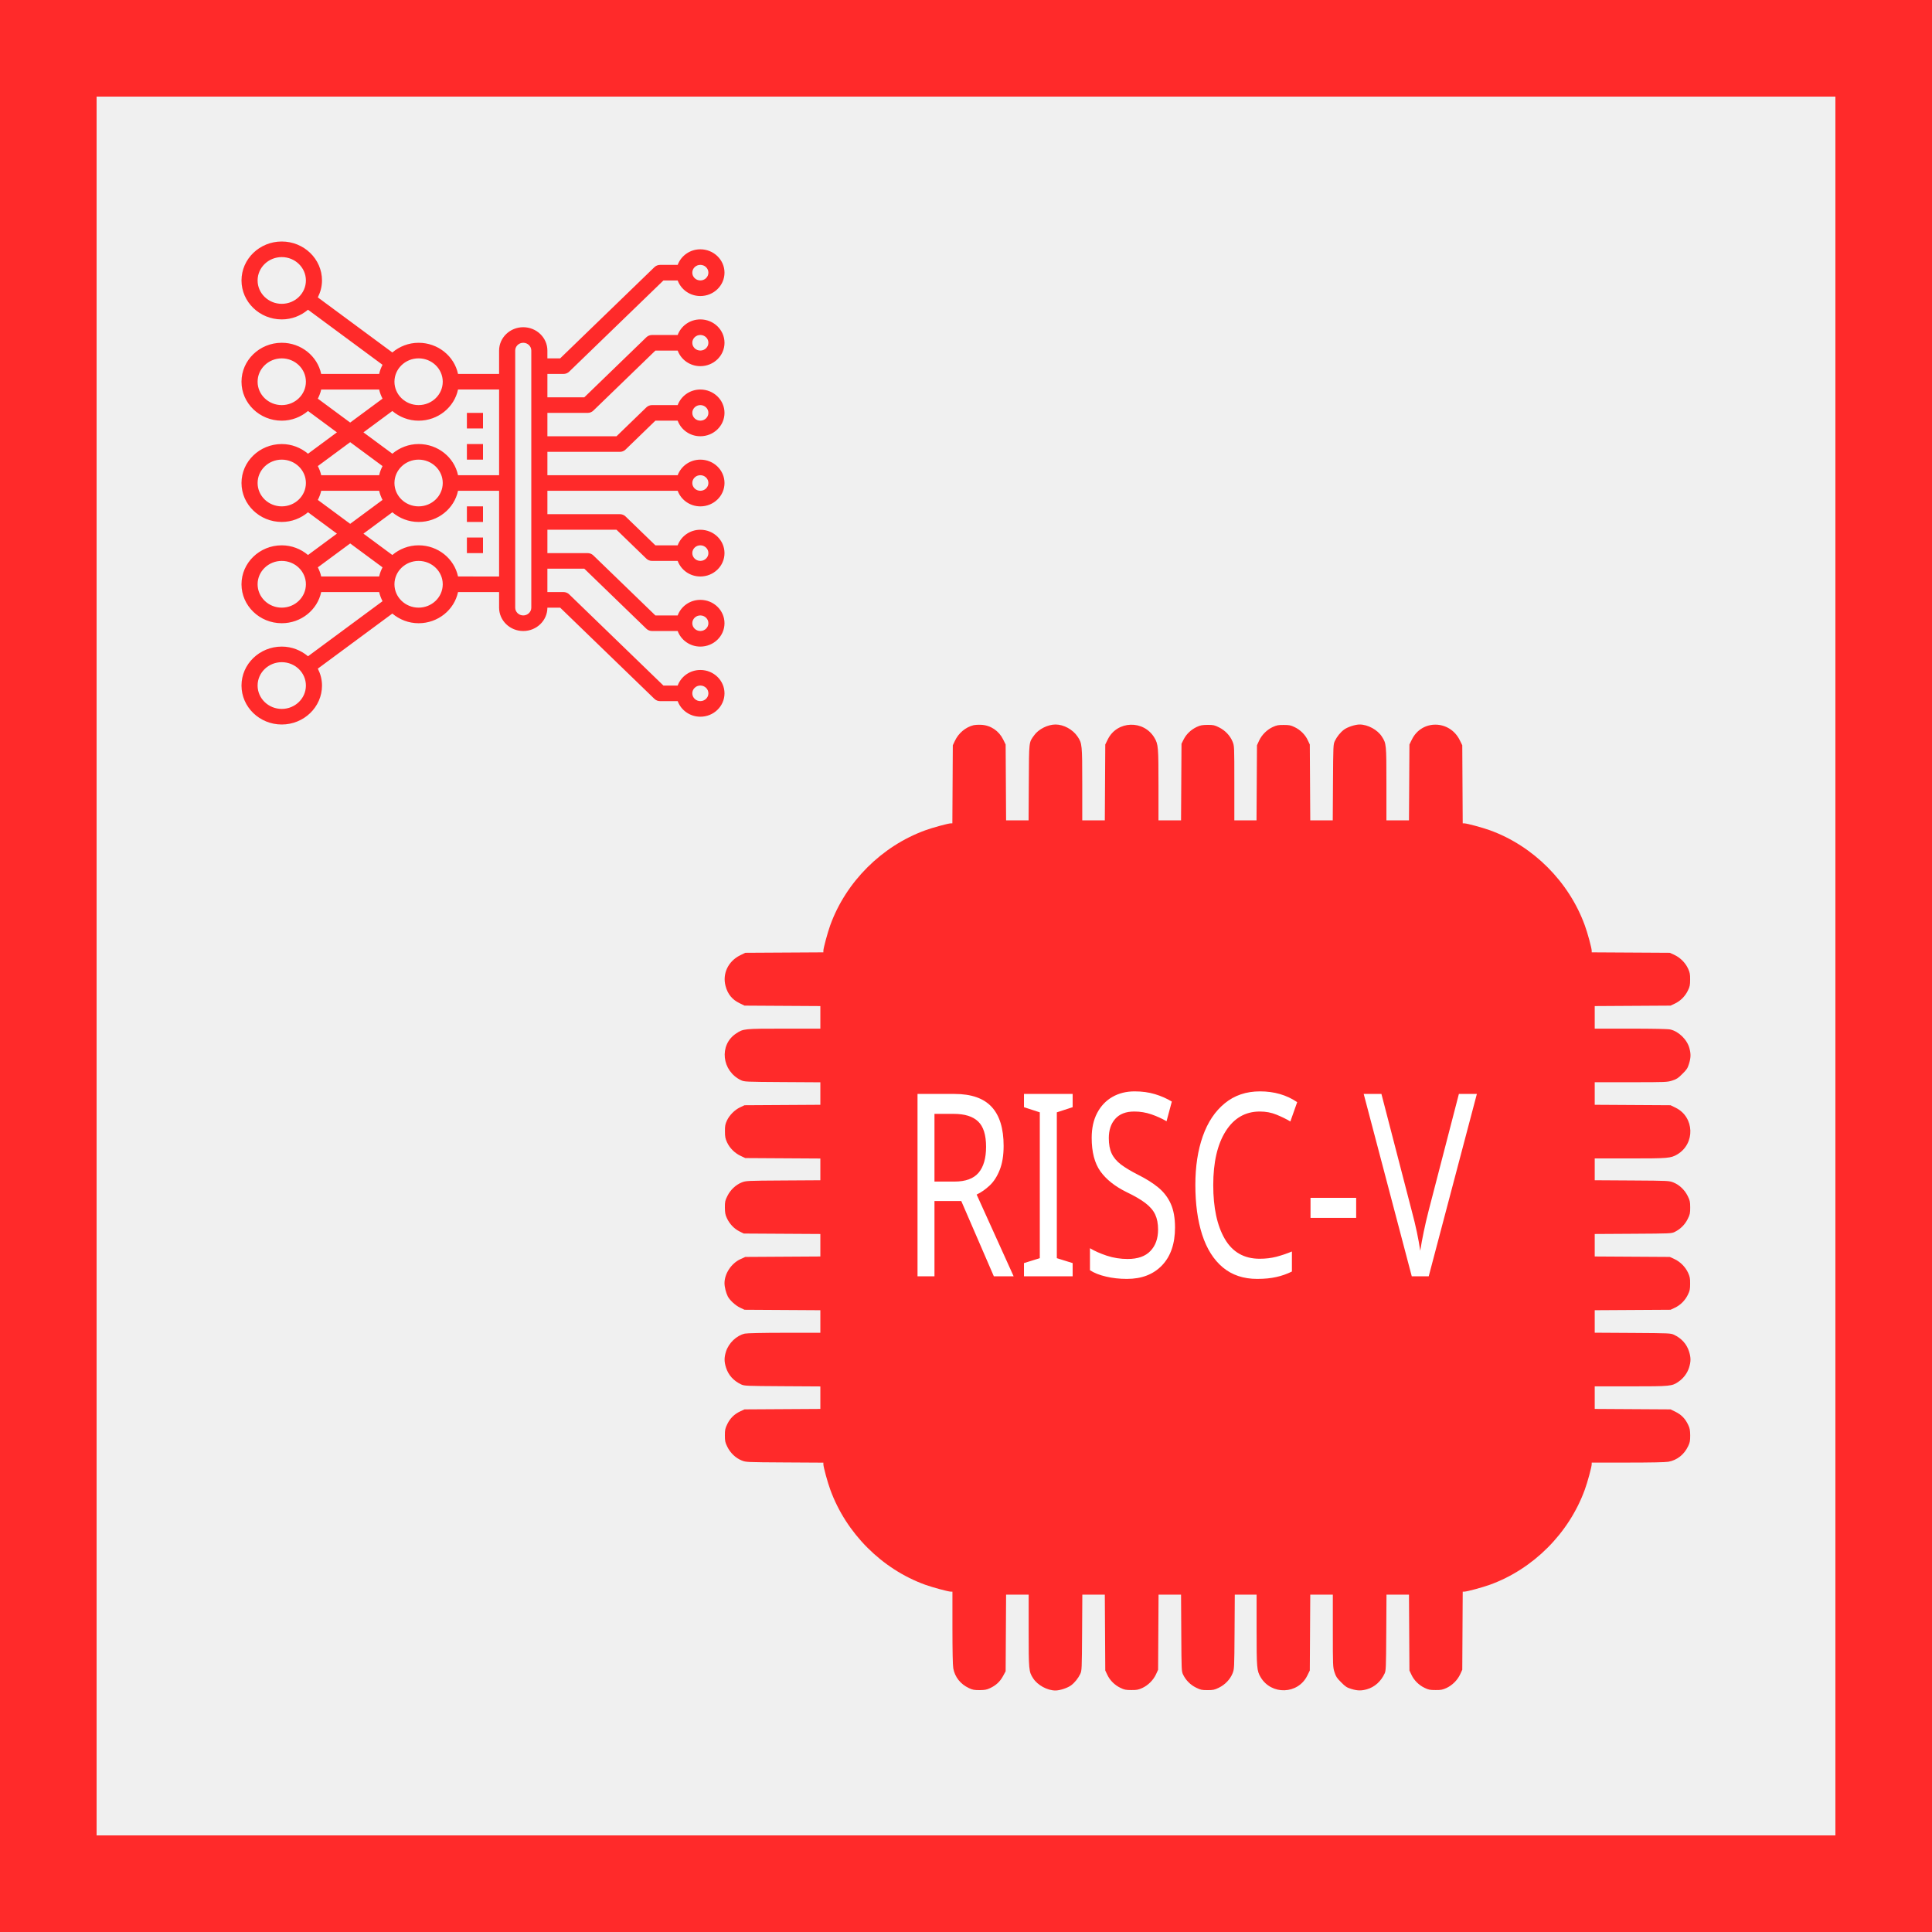
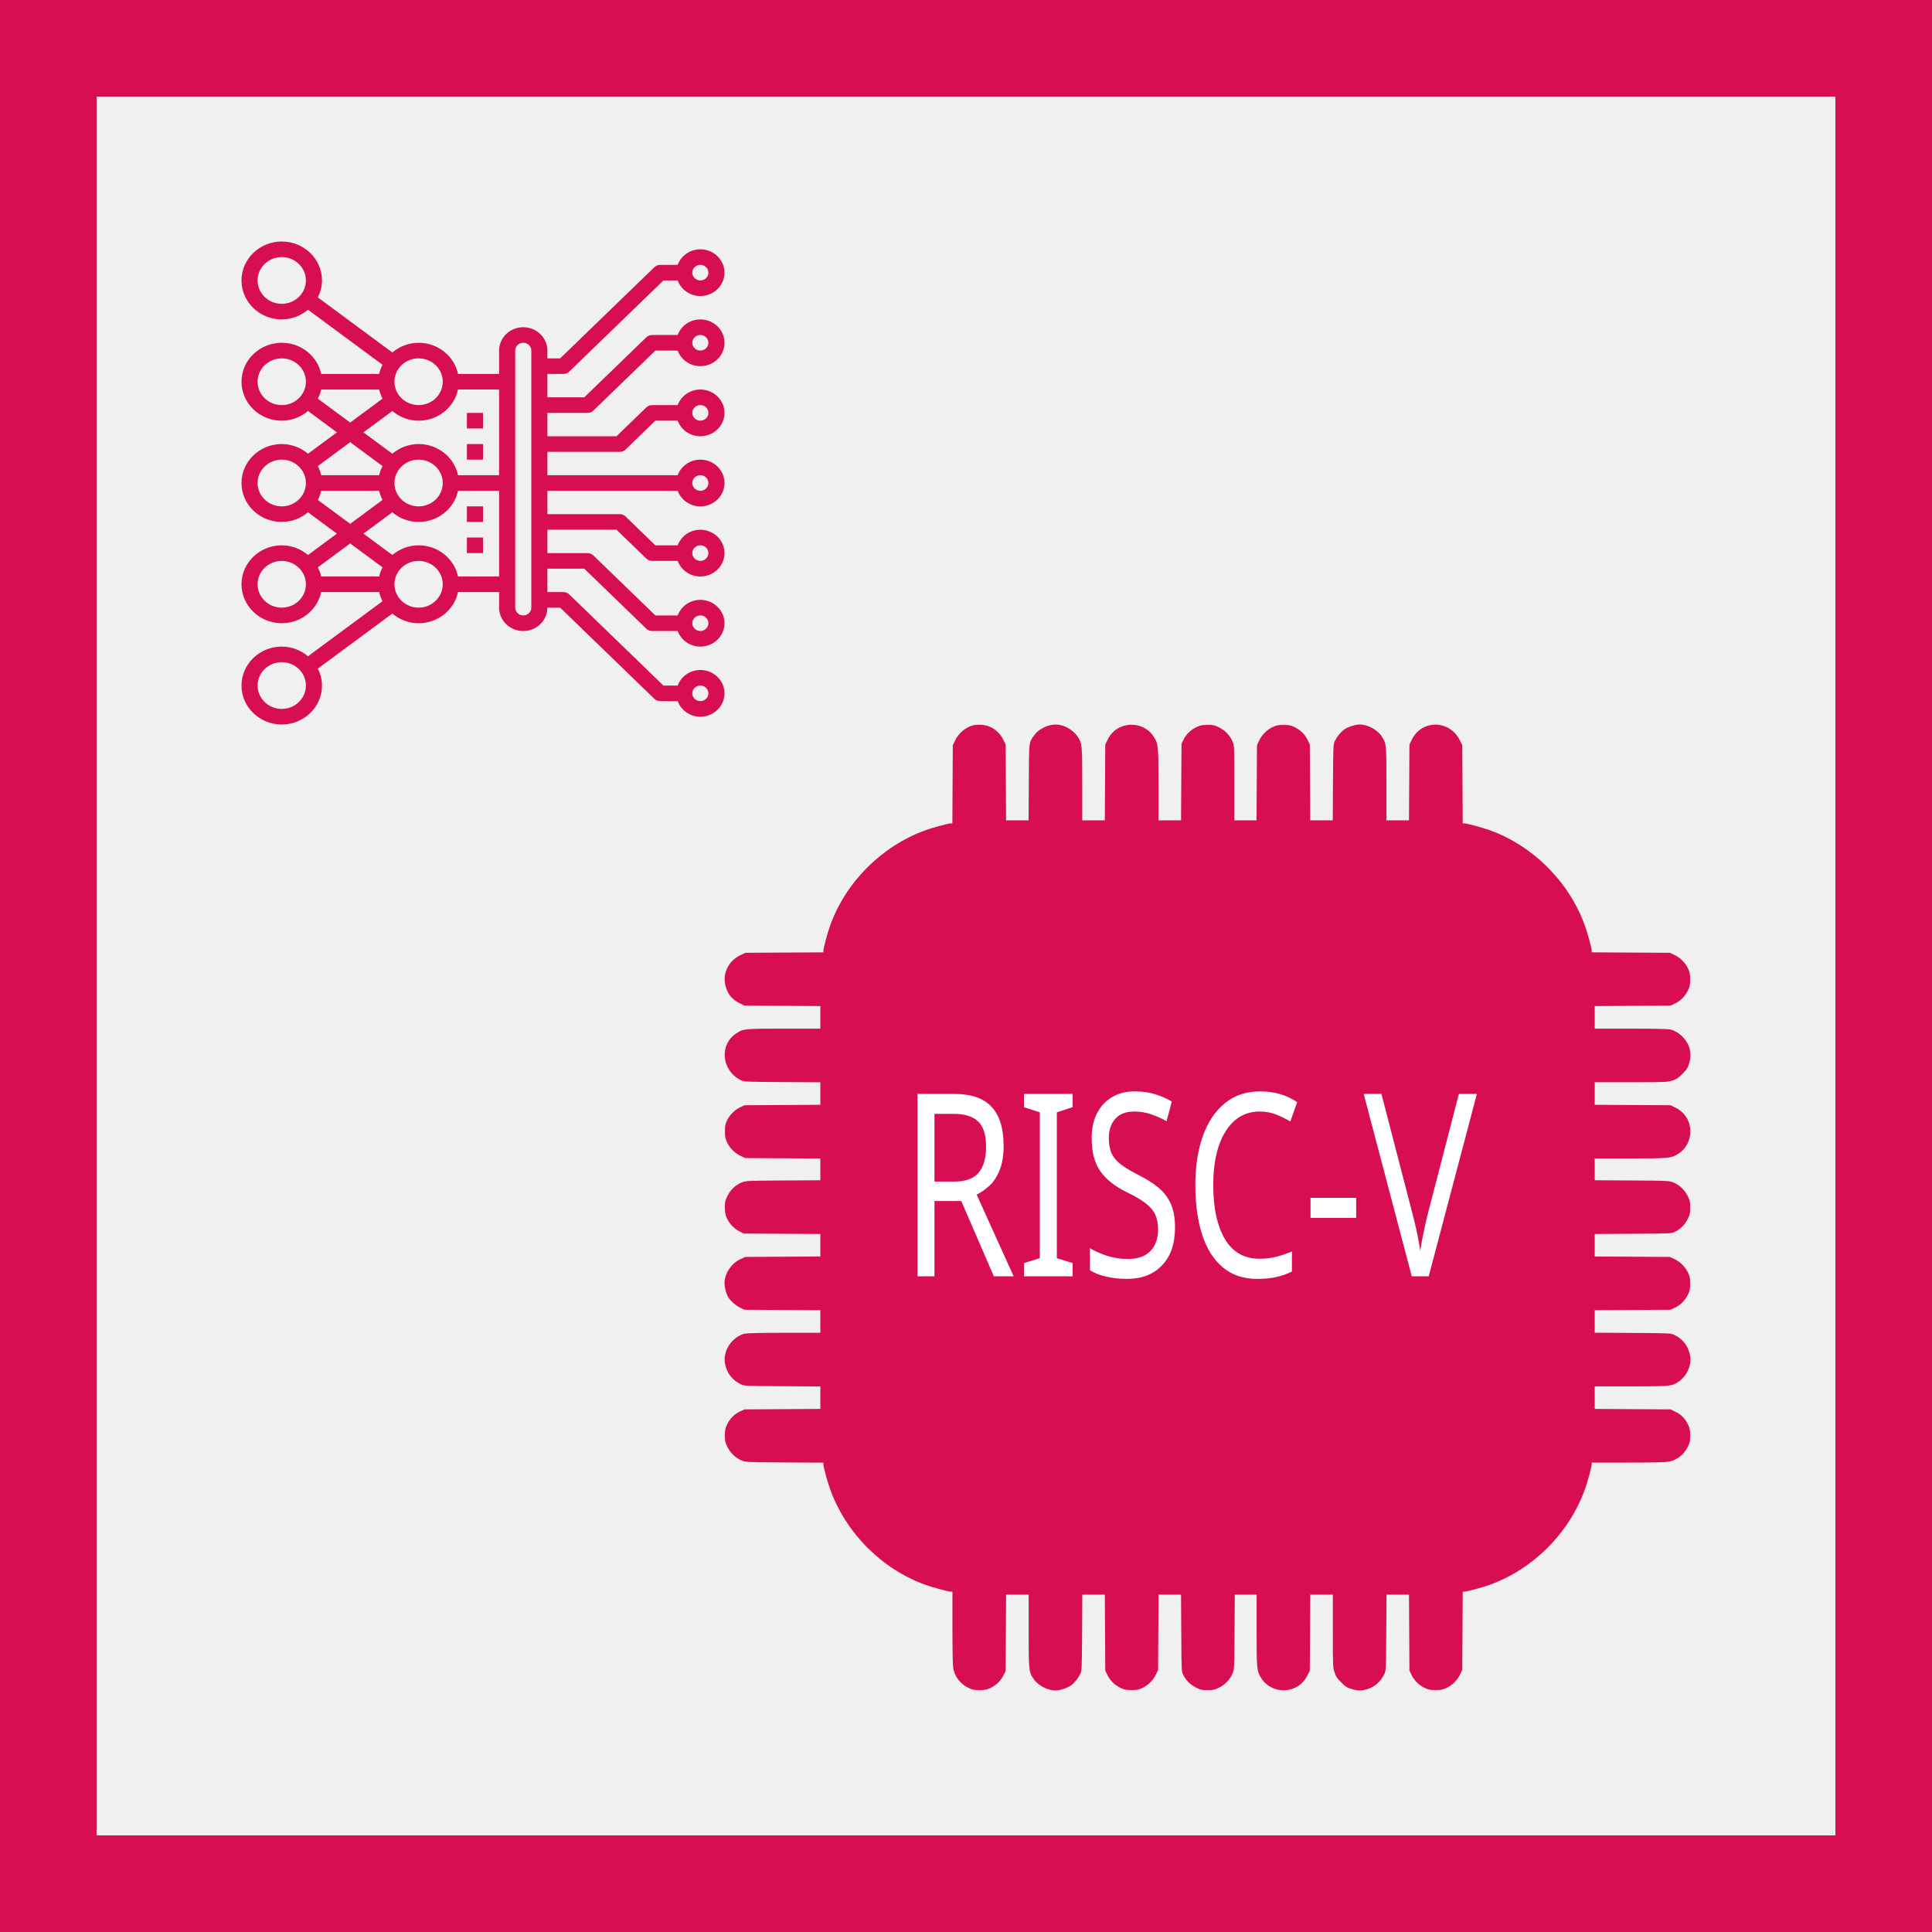
<svg xmlns="http://www.w3.org/2000/svg" version="1.0" width="400" height="400" viewBox="0 0 300 300" preserveAspectRatio="xMidYMid meet" id="svg8">
  <defs id="defs12" />
-   <g transform="matrix(0.01171969,0,0,-0.01171875,112.5,262.5)" id="g6" style="fill:#ff2a2a;stroke:none">
-     <path d="m 3297,12790 c -105,-27 -197,-105 -245,-208 l -27,-57 -3,-517 -3,-518 h -22 c -33,0 -241,-57 -337,-92 -577,-210 -1051,-683 -1259,-1258 -35,-97 -91,-304 -91,-337 v -22 l -518,-3 -517,-3 -67,-33 C 49,9664 -30,9498 14,9335 42,9228 101,9155 198,9108 l 67,-33 502,-3 503,-3 V 8920 8770 H 788 c -535,0 -538,-1 -635,-65 -228,-151 -190,-497 67,-619 44,-20 59,-21 548,-24 l 502,-3 v -149 -149 l -502,-3 -503,-3 -57,-27 C 135,7694 66,7624 32,7552 10,7504 5,7481 6,7410 c 0,-72 4,-94 28,-147 35,-76 103,-144 184,-181 l 57,-27 497,-3 498,-3 v -144 -144 l -492,-3 C 291,6755 284,6754 228,6732 148,6700 78,6633 38,6552 8,6492 5,6477 5,6400 c 1,-70 5,-95 27,-142 35,-75 94,-138 165,-174 l 58,-29 507,-3 508,-3 v -149 -149 l -497,-3 -498,-3 -63,-29 C 90,5660 0,5523 0,5397 c 0,-50 20,-129 44,-176 28,-52 102,-120 164,-149 l 57,-27 503,-3 502,-3 V 4890 4740 H 793 c -289,0 -496,-5 -523,-11 -111,-25 -215,-125 -251,-240 -24,-78 -24,-131 1,-210 31,-99 99,-175 200,-223 44,-20 59,-21 548,-24 l 502,-3 v -149 -149 l -502,-3 -503,-3 -56,-26 C 130,3662 76,3609 38,3532 9,3472 5,3456 5,3380 c 0,-76 4,-93 33,-152 40,-81 110,-148 190,-180 57,-23 61,-23 569,-26 l 513,-3 v -22 c 0,-33 56,-241 92,-337 210,-577 683,-1051 1258,-1259 98,-35 304,-91 338,-91 h 22 V 832 c 0,-301 4,-500 11,-538 21,-116 96,-210 207,-262 48,-23 70,-27 142,-27 70,1 94,5 140,27 77,36 131,86 171,160 l 34,63 3,508 3,507 h 149 150 V 793 c 0,-523 2,-543 59,-631 58,-91 188,-162 296,-162 59,0 162,34 208,69 48,36 94,94 121,151 20,44 21,59 24,548 l 3,502 h 149 149 l 3,-502 3,-503 27,-57 c 34,-73 98,-137 174,-173 51,-25 71,-29 144,-29 72,-1 94,4 145,27 78,36 146,104 182,181 l 28,61 3,498 3,497 h 149 149 l 3,-508 c 3,-500 3,-508 25,-553 36,-74 97,-135 171,-171 60,-30 76,-33 152,-33 76,0 93,4 152,33 81,40 148,110 180,190 22,56 23,63 26,549 l 3,493 h 145 144 V 803 c 0,-505 3,-541 53,-626 142,-241 496,-230 619,21 l 33,67 3,502 3,503 h 149 150 V 790 c 0,-467 1,-481 22,-547 18,-57 32,-79 88,-134 57,-58 75,-70 134,-88 81,-25 134,-26 207,-5 103,29 186,104 235,209 18,37 19,77 22,543 l 3,502 h 149 149 l 3,-502 3,-503 27,-57 c 34,-73 98,-137 174,-173 51,-25 71,-29 144,-29 72,-1 94,4 145,27 78,36 146,104 182,181 l 28,61 3,518 3,517 h 22 c 33,0 240,56 337,91 575,208 1048,682 1258,1259 36,97 92,304 92,338 v 22 h 478 c 301,0 500,4 538,11 116,21 210,96 262,207 23,48 27,70 27,142 -1,70 -5,94 -27,140 -38,81 -89,134 -166,172 l -67,33 -502,3 -503,3 v 149 150 h 478 c 526,0 546,2 631,61 67,46 118,114 141,188 25,80 25,132 0,212 -31,99 -99,175 -200,223 -44,20 -59,21 -547,24 l -503,3 v 149 149 l 503,3 502,3 57,27 c 73,34 137,98 173,174 25,51 29,71 29,144 1,72 -4,94 -27,145 -36,78 -104,146 -181,182 l -61,28 -497,3 -498,3 v 149 149 l 508,3 c 500,3 508,3 553,25 74,36 135,97 171,171 30,60 33,76 33,152 0,76 -4,93 -33,152 -40,81 -110,148 -190,180 -56,22 -63,23 -549,26 l -493,3 v 145 144 h 468 c 504,0 540,3 625,53 241,142 230,496 -21,619 l -67,33 -502,3 -503,3 v 149 150 h 480 c 467,0 481,1 547,22 57,18 79,32 134,88 58,57 70,75 88,134 25,80 26,131 6,205 -30,116 -144,226 -255,250 -33,7 -222,11 -525,11 h -475 v 150 149 l 503,3 502,3 57,27 c 73,34 137,98 173,174 25,51 29,71 29,144 1,72 -4,94 -27,145 -36,78 -104,146 -181,182 l -61,28 -517,3 -518,3 v 22 c 0,33 -56,241 -92,337 -210,577 -683,1051 -1258,1259 -97,35 -304,91 -337,91 h -22 l -3,518 -3,517 -33,67 c -133,270 -503,276 -634,10 l -33,-67 -3,-502 -3,-503 h -149 -150 v 483 c 0,529 -1,535 -61,628 -57,89 -186,159 -294,159 -59,0 -162,-34 -208,-69 -48,-36 -94,-94 -121,-151 -20,-44 -21,-59 -24,-547 l -3,-503 h -149 -149 l -3,503 -3,502 -27,57 c -34,73 -98,137 -174,173 -51,25 -71,29 -144,29 -72,1 -94,-4 -145,-27 -78,-36 -146,-104 -182,-181 l -28,-61 -3,-497 -3,-498 h -147 -147 v 493 c 0,489 0,492 -23,549 -32,80 -99,150 -180,190 -60,30 -75,33 -152,33 -70,-1 -95,-5 -142,-27 -75,-35 -138,-94 -174,-165 l -29,-58 -3,-507 -3,-508 h -149 -150 v 468 c 0,504 -3,540 -53,625 -142,241 -496,230 -619,-21 l -33,-67 -3,-502 -3,-503 h -149 -150 v 478 c 0,527 -2,543 -62,632 -63,94 -184,160 -292,160 -102,0 -226,-62 -283,-143 -71,-98 -68,-69 -71,-624 l -3,-503 h -149 -149 l -3,503 -3,502 -33,67 c -57,115 -166,188 -291,194 -36,2 -83,-1 -104,-6 z" id="path4" style="fill:#ff2a2a" />
+   <g transform="matrix(0.01171969,0,0,-0.01171875,112.5,262.5)" id="g6" style="fill:#d70f51;stroke:none;fill-opacity:1">
+     <path d="m 3297,12790 c -105,-27 -197,-105 -245,-208 l -27,-57 -3,-517 -3,-518 h -22 c -33,0 -241,-57 -337,-92 -577,-210 -1051,-683 -1259,-1258 -35,-97 -91,-304 -91,-337 v -22 l -518,-3 -517,-3 -67,-33 C 49,9664 -30,9498 14,9335 42,9228 101,9155 198,9108 l 67,-33 502,-3 503,-3 V 8920 8770 H 788 c -535,0 -538,-1 -635,-65 -228,-151 -190,-497 67,-619 44,-20 59,-21 548,-24 l 502,-3 v -149 -149 l -502,-3 -503,-3 -57,-27 C 135,7694 66,7624 32,7552 10,7504 5,7481 6,7410 c 0,-72 4,-94 28,-147 35,-76 103,-144 184,-181 l 57,-27 497,-3 498,-3 v -144 -144 l -492,-3 C 291,6755 284,6754 228,6732 148,6700 78,6633 38,6552 8,6492 5,6477 5,6400 c 1,-70 5,-95 27,-142 35,-75 94,-138 165,-174 l 58,-29 507,-3 508,-3 v -149 -149 l -497,-3 -498,-3 -63,-29 C 90,5660 0,5523 0,5397 c 0,-50 20,-129 44,-176 28,-52 102,-120 164,-149 l 57,-27 503,-3 502,-3 V 4890 4740 H 793 c -289,0 -496,-5 -523,-11 -111,-25 -215,-125 -251,-240 -24,-78 -24,-131 1,-210 31,-99 99,-175 200,-223 44,-20 59,-21 548,-24 l 502,-3 v -149 -149 l -502,-3 -503,-3 -56,-26 C 130,3662 76,3609 38,3532 9,3472 5,3456 5,3380 c 0,-76 4,-93 33,-152 40,-81 110,-148 190,-180 57,-23 61,-23 569,-26 l 513,-3 v -22 c 0,-33 56,-241 92,-337 210,-577 683,-1051 1258,-1259 98,-35 304,-91 338,-91 h 22 V 832 c 0,-301 4,-500 11,-538 21,-116 96,-210 207,-262 48,-23 70,-27 142,-27 70,1 94,5 140,27 77,36 131,86 171,160 l 34,63 3,508 3,507 h 149 150 V 793 c 0,-523 2,-543 59,-631 58,-91 188,-162 296,-162 59,0 162,34 208,69 48,36 94,94 121,151 20,44 21,59 24,548 l 3,502 h 149 149 l 3,-502 3,-503 27,-57 c 34,-73 98,-137 174,-173 51,-25 71,-29 144,-29 72,-1 94,4 145,27 78,36 146,104 182,181 l 28,61 3,498 3,497 h 149 149 l 3,-508 c 3,-500 3,-508 25,-553 36,-74 97,-135 171,-171 60,-30 76,-33 152,-33 76,0 93,4 152,33 81,40 148,110 180,190 22,56 23,63 26,549 l 3,493 h 145 144 V 803 c 0,-505 3,-541 53,-626 142,-241 496,-230 619,21 l 33,67 3,502 3,503 h 149 150 V 790 c 0,-467 1,-481 22,-547 18,-57 32,-79 88,-134 57,-58 75,-70 134,-88 81,-25 134,-26 207,-5 103,29 186,104 235,209 18,37 19,77 22,543 l 3,502 h 149 149 l 3,-502 3,-503 27,-57 c 34,-73 98,-137 174,-173 51,-25 71,-29 144,-29 72,-1 94,4 145,27 78,36 146,104 182,181 l 28,61 3,518 3,517 h 22 c 33,0 240,56 337,91 575,208 1048,682 1258,1259 36,97 92,304 92,338 v 22 h 478 c 301,0 500,4 538,11 116,21 210,96 262,207 23,48 27,70 27,142 -1,70 -5,94 -27,140 -38,81 -89,134 -166,172 l -67,33 -502,3 -503,3 v 149 150 h 478 c 526,0 546,2 631,61 67,46 118,114 141,188 25,80 25,132 0,212 -31,99 -99,175 -200,223 -44,20 -59,21 -547,24 l -503,3 v 149 149 l 503,3 502,3 57,27 c 73,34 137,98 173,174 25,51 29,71 29,144 1,72 -4,94 -27,145 -36,78 -104,146 -181,182 l -61,28 -497,3 -498,3 v 149 149 l 508,3 c 500,3 508,3 553,25 74,36 135,97 171,171 30,60 33,76 33,152 0,76 -4,93 -33,152 -40,81 -110,148 -190,180 -56,22 -63,23 -549,26 l -493,3 v 145 144 h 468 c 504,0 540,3 625,53 241,142 230,496 -21,619 l -67,33 -502,3 -503,3 v 149 150 h 480 c 467,0 481,1 547,22 57,18 79,32 134,88 58,57 70,75 88,134 25,80 26,131 6,205 -30,116 -144,226 -255,250 -33,7 -222,11 -525,11 h -475 v 150 149 l 503,3 502,3 57,27 c 73,34 137,98 173,174 25,51 29,71 29,144 1,72 -4,94 -27,145 -36,78 -104,146 -181,182 l -61,28 -517,3 -518,3 v 22 c 0,33 -56,241 -92,337 -210,577 -683,1051 -1258,1259 -97,35 -304,91 -337,91 h -22 l -3,518 -3,517 -33,67 c -133,270 -503,276 -634,10 l -33,-67 -3,-502 -3,-503 h -149 -150 v 483 c 0,529 -1,535 -61,628 -57,89 -186,159 -294,159 -59,0 -162,-34 -208,-69 -48,-36 -94,-94 -121,-151 -20,-44 -21,-59 -24,-547 l -3,-503 h -149 -149 l -3,503 -3,502 -27,57 c -34,73 -98,137 -174,173 -51,25 -71,29 -144,29 -72,1 -94,-4 -145,-27 -78,-36 -146,-104 -182,-181 l -28,-61 -3,-497 -3,-498 h -147 -147 v 493 c 0,489 0,492 -23,549 -32,80 -99,150 -180,190 -60,30 -75,33 -152,33 -70,-1 -95,-5 -142,-27 -75,-35 -138,-94 -174,-165 l -29,-58 -3,-507 -3,-508 h -149 -150 v 468 c 0,504 -3,540 -53,625 -142,241 -496,230 -619,-21 l -33,-67 -3,-502 -3,-503 h -149 -150 v 478 c 0,527 -2,543 -62,632 -63,94 -184,160 -292,160 -102,0 -226,-62 -283,-143 -71,-98 -68,-69 -71,-624 l -3,-503 h -149 -149 l -3,503 -3,502 -33,67 c -57,115 -166,188 -291,194 -36,2 -83,-1 -104,-6 z" id="path4" style="fill:#d70f51;fill-opacity:1" />
  </g>
  <text xml:space="preserve" style="font-style:normal;font-weight:normal;font-size:6.815px;line-height:23;font-family:sans-serif;letter-spacing:0px;word-spacing:0px;fill:#000000;fill-opacity:1;stroke:none;stroke-width:0.17" x="162.532" y="170.259" id="text828" transform="scale(0.8590761,1.164041)">
    <tspan id="tspan826" x="162.532" y="170.259" style="font-size:34.075px;line-height:40;fill:#ffffff;stroke-width:0.17">RISC-V</tspan>
  </text>
  <flowRoot xml:space="preserve" id="flowRoot830" style="font-style:normal;font-weight:normal;font-size:40px;line-height:20;font-family:sans-serif;letter-spacing:0px;word-spacing:0px;fill:#000000;fill-opacity:1;stroke:none" transform="translate(0,-980)">
    <flowRegion id="flowRegion832">
      <rect id="rect834" width="2127.681" height="612.419" x="-110.488" y="510.24" />
    </flowRegion>
    <flowPara id="flowPara836" />
  </flowRoot>
-   <rect style="fill:#ff2a2a;fill-opacity:1;stroke-width:0.501" id="rect46" width="15" height="300" x="-2.8421709e-14" y="3.0000001e-06" />
-   <rect style="fill:#ff2a2a;fill-opacity:1;stroke-width:0.501" id="rect46-3" width="15" height="300" x="285" y="3.0000001e-06" />
-   <rect style="fill:#ff2a2a;fill-opacity:1;stroke-width:0.501" id="rect46-6" width="15" height="300" x="285" y="-300" transform="rotate(90)" />
-   <rect style="fill:#ff2a2a;fill-opacity:1;stroke-width:0.501" id="rect46-6-7" width="15" height="300" x="3.0000001e-06" y="-300" transform="rotate(90)" />
-   <g id="g842" transform="matrix(1.5,0,0,1.5,37.5,37.5)">
-     <path style="fill:#ff2a2a;fill-opacity:1;stroke-width:0.82" id="path2-3" d="m 33.333,13.71 c 0.221,0 0.433,-0.085 0.589,-0.236 l 9.756,-9.441 h 1.475 c 0.345,0.936 1.262,1.613 2.347,1.613 1.378,0 2.5,-1.085 2.5,-2.419 0,-1.334 -1.122,-2.419 -2.5,-2.419 -1.085,0 -2.002,0.677 -2.347,1.613 h -1.82 c -0.221,0 -0.433,0.085 -0.589,0.236 l -9.756,9.441 h -1.322 v -0.806 c 0,-1.334 -1.122,-2.419 -2.5,-2.419 -1.378,0 -2.5,1.085 -2.5,2.419 v 2.419 h -4.251 c -0.388,-1.838 -2.07,-3.226 -4.082,-3.226 -1.043,0 -1.987,0.386 -2.718,1.002 l -7.713,-5.7 C 8.17,5.252 8.333,4.663 8.333,4.032 8.333,1.809 6.464,0 4.167,0 1.869,0 0,1.809 0,4.032 0,6.256 1.869,8.065 4.167,8.065 5.21,8.065 6.153,7.678 6.885,7.063 l 7.713,5.7 c -0.151,0.299 -0.277,0.611 -0.347,0.946 H 8.249 c -0.388,-1.837 -2.071,-3.225 -4.083,-3.225 C 1.869,10.484 0,12.293 0,14.516 c 0,2.223 1.869,4.032 4.167,4.032 1.043,0 1.987,-0.386 2.718,-1.002 L 9.877,19.758 6.885,21.969 C 6.153,21.354 5.21,20.968 4.167,20.968 1.869,20.968 0,22.777 0,25 c 0,2.223 1.869,4.032 4.167,4.032 1.043,0 1.987,-0.386 2.718,-1.002 L 9.877,30.242 6.885,32.453 C 6.153,31.838 5.21,31.452 4.167,31.452 1.869,31.452 0,33.26 0,35.484 c 0,2.223 1.869,4.032 4.167,4.032 2.012,0 3.695,-1.388 4.083,-3.226 h 6.002 c 0.071,0.335 0.197,0.647 0.347,0.946 l -7.713,5.7 C 6.153,42.322 5.21,41.935 4.167,41.935 1.869,41.935 0,43.744 0,45.968 0,48.191 1.869,50 4.167,50 c 2.297,0 4.167,-1.809 4.167,-4.032 0,-0.631 -0.163,-1.22 -0.432,-1.752 l 7.713,-5.7 c 0.732,0.615 1.675,1.001 2.718,1.001 2.012,0 3.695,-1.388 4.082,-3.226 h 4.251 v 1.613 c 0,1.334 1.122,2.419 2.5,2.419 1.378,0 2.5,-1.085 2.5,-2.419 h 1.322 l 9.756,9.441 c 0.156,0.152 0.368,0.236 0.589,0.236 h 1.82 c 0.345,0.936 1.262,1.613 2.347,1.613 1.378,0 2.5,-1.085 2.5,-2.419 0,-1.334 -1.122,-2.419 -2.5,-2.419 -1.085,0 -2.002,0.677 -2.347,1.613 h -1.475 L 33.922,36.527 C 33.767,36.375 33.554,36.29 33.333,36.29 h -1.667 v -2.419 h 3.822 l 6.423,6.215 c 0.156,0.152 0.368,0.236 0.589,0.236 h 2.653 c 0.345,0.936 1.262,1.613 2.347,1.613 1.378,0 2.5,-1.085 2.5,-2.419 0,-1.334 -1.122,-2.419 -2.5,-2.419 -1.085,0 -2.002,0.677 -2.347,1.613 H 42.845 l -6.423,-6.215 c -0.156,-0.152 -0.368,-0.236 -0.589,-0.236 H 31.667 V 29.839 h 7.155 l 3.089,2.99 c 0.156,0.152 0.368,0.236 0.589,0.236 h 2.653 c 0.345,0.936 1.262,1.613 2.347,1.613 1.378,0 2.5,-1.085 2.5,-2.419 0,-1.334 -1.122,-2.419 -2.5,-2.419 -1.085,0 -2.002,0.677 -2.347,1.613 H 42.845 L 39.756,28.462 C 39.6,28.31 39.388,28.226 39.167,28.226 h -7.5 v -2.419 h 13.487 c 0.345,0.936 1.262,1.613 2.347,1.613 1.378,0 2.5,-1.085 2.5,-2.419 0,-1.334 -1.122,-2.419 -2.5,-2.419 -1.085,0 -2.002,0.677 -2.347,1.613 H 31.667 v -2.419 h 7.5 c 0.221,0 0.433,-0.085 0.589,-0.236 L 42.845,18.548 h 2.308 c 0.345,0.936 1.262,1.613 2.347,1.613 1.378,0 2.5,-1.085 2.5,-2.419 0,-1.334 -1.122,-2.419 -2.5,-2.419 -1.085,0 -2.002,0.677 -2.347,1.613 H 42.5 c -0.221,0 -0.433,0.085 -0.589,0.236 l -3.089,2.99 h -7.155 v -2.419 h 4.167 c 0.221,0 0.433,-0.085 0.589,-0.236 l 6.423,-6.215 h 2.308 c 0.345,0.936 1.262,1.613 2.347,1.613 1.378,0 2.5,-1.085 2.5,-2.419 C 50,9.15 48.878,8.065 47.5,8.065 c -1.085,0 -2.002,0.677 -2.347,1.613 H 42.5 c -0.221,0 -0.433,0.085 -0.589,0.236 l -6.423,6.215 H 31.667 V 13.71 Z M 47.5,2.419 c 0.459,0 0.833,0.361 0.833,0.806 0,0.445 -0.374,0.806 -0.833,0.806 -0.459,0 -0.833,-0.361 -0.833,-0.806 0,-0.445 0.374,-0.806 0.833,-0.806 z m 0,43.548 c 0.459,0 0.833,0.361 0.833,0.806 0,0.445 -0.374,0.806 -0.833,0.806 -0.459,0 -0.833,-0.361 -0.833,-0.806 0,-0.445 0.374,-0.806 0.833,-0.806 z m 0,-7.258 c 0.459,0 0.833,0.361 0.833,0.806 0,0.445 -0.374,0.806 -0.833,0.806 -0.459,0 -0.833,-0.361 -0.833,-0.806 0,-0.445 0.374,-0.806 0.833,-0.806 z m 0,-7.258 c 0.459,0 0.833,0.361 0.833,0.806 0,0.445 -0.374,0.806 -0.833,0.806 -0.459,0 -0.833,-0.361 -0.833,-0.806 0,-0.445 0.374,-0.806 0.833,-0.806 z m 0,-7.258 c 0.459,0 0.833,0.361 0.833,0.806 0,0.445 -0.374,0.806 -0.833,0.806 -0.459,0 -0.833,-0.361 -0.833,-0.806 0,-0.445 0.374,-0.806 0.833,-0.806 z m 0,-7.258 c 0.459,0 0.833,0.361 0.833,0.806 0,0.445 -0.374,0.806 -0.833,0.806 -0.459,0 -0.833,-0.361 -0.833,-0.806 0,-0.445 0.374,-0.806 0.833,-0.806 z m 0,-7.258 c 0.459,0 0.833,0.361 0.833,0.806 0,0.445 -0.374,0.806 -0.833,0.806 -0.459,0 -0.833,-0.361 -0.833,-0.806 0,-0.445 0.374,-0.806 0.833,-0.806 z m -25.084,5.645 h 4.251 v 8.871 h -4.251 c -0.388,-1.838 -2.07,-3.226 -4.082,-3.226 -1.043,0 -1.987,0.386 -2.718,1.002 L 12.623,19.758 15.615,17.547 c 0.732,0.615 1.675,1.002 2.718,1.002 2.012,0 3.695,-1.388 4.082,-3.226 z M 15.833,25 c 0,-1.334 1.122,-2.419 2.5,-2.419 1.378,0 2.5,1.085 2.5,2.419 0,1.334 -1.122,2.419 -2.5,2.419 -1.378,0 -2.5,-1.085 -2.5,-2.419 z m 2.5,-12.903 c 1.378,0 2.5,1.085 2.5,2.419 0,1.334 -1.122,2.419 -2.5,2.419 -1.378,0 -2.5,-1.085 -2.5,-2.419 0,-1.334 1.122,-2.419 2.5,-2.419 z M 4.167,6.452 c -1.378,0 -2.5,-1.085 -2.5,-2.419 0,-1.334 1.122,-2.419 2.5,-2.419 1.378,0 2.5,1.085 2.5,2.419 0,1.334 -1.122,2.419 -2.5,2.419 z m 0,10.484 c -1.378,0 -2.5,-1.085 -2.5,-2.419 0,-1.334 1.122,-2.419 2.5,-2.419 1.378,0 2.5,1.085 2.5,2.419 0,1.334 -1.122,2.419 -2.5,2.419 z m 3.735,-0.667 C 8.053,15.969 8.178,15.657 8.249,15.323 h 6.002 c 0.071,0.335 0.197,0.647 0.347,0.946 l -3.348,2.475 z m 6.697,6.979 c -0.151,0.299 -0.277,0.611 -0.347,0.946 H 8.249 C 8.178,23.859 8.053,23.547 7.902,23.248 L 11.25,20.773 Z M 4.167,27.419 c -1.378,0 -2.5,-1.085 -2.5,-2.419 0,-1.334 1.122,-2.419 2.5,-2.419 1.378,0 2.5,1.085 2.5,2.419 0,1.334 -1.122,2.419 -2.5,2.419 z m 3.735,-0.667 C 8.053,26.453 8.178,26.141 8.249,25.806 h 6.002 c 0.071,0.335 0.197,0.647 0.347,0.946 l -3.348,2.475 z m 6.349,7.925 H 8.249 C 8.178,34.343 8.053,34.031 7.902,33.731 L 11.25,31.257 l 3.348,2.474 c -0.151,0.299 -0.277,0.611 -0.347,0.946 z M 4.167,37.903 c -1.378,0 -2.5,-1.085 -2.5,-2.419 0,-1.334 1.122,-2.419 2.5,-2.419 1.378,0 2.5,1.085 2.5,2.419 0,1.334 -1.122,2.419 -2.5,2.419 z m 0,10.484 c -1.378,0 -2.5,-1.085 -2.5,-2.419 0,-1.334 1.122,-2.419 2.5,-2.419 1.378,0 2.5,1.085 2.5,2.419 0,1.334 -1.122,2.419 -2.5,2.419 z M 18.333,37.903 c -1.378,0 -2.5,-1.085 -2.5,-2.419 0,-1.334 1.122,-2.419 2.5,-2.419 1.378,0 2.5,1.085 2.5,2.419 0,1.334 -1.122,2.419 -2.5,2.419 z m 4.082,-3.226 c -0.388,-1.838 -2.07,-3.226 -4.082,-3.226 -1.043,0 -1.987,0.386 -2.718,1.002 L 12.623,30.242 15.615,28.031 c 0.732,0.615 1.675,1.002 2.718,1.002 2.012,0 3.695,-1.388 4.082,-3.226 h 4.251 v 8.871 z M 30,37.903 c 0,0.445 -0.374,0.806 -0.833,0.806 -0.459,0 -0.833,-0.361 -0.833,-0.806 V 11.29 c 0,-0.445 0.374,-0.806 0.833,-0.806 0.459,0 0.833,0.361 0.833,0.806 z" />
-     <path style="fill:#ff2a2a;fill-opacity:1;stroke-width:0.82" id="path4-6" d="M 23.333,17.742 H 25 v 1.613 h -1.667 z" />
-     <path style="fill:#ff2a2a;fill-opacity:1;stroke-width:0.82" id="path6" d="M 23.333,20.968 H 25 v 1.613 h -1.667 z" />
-     <path style="fill:#ff2a2a;fill-opacity:1;stroke-width:0.82" id="path8" d="M 23.333,27.419 H 25 v 1.613 h -1.667 z" />
-     <path style="fill:#ff2a2a;fill-opacity:1;stroke-width:0.82" id="path10" d="M 23.333,30.645 H 25 v 1.613 h -1.667 z" />
+   <rect style="fill:#d70f51;fill-opacity:1;stroke-width:0.501" id="rect46" width="15" height="300" x="-2.8421709e-14" y="3.0000001e-06" />
+   <rect style="fill:#d70f51;fill-opacity:1;stroke-width:0.501" id="rect46-3" width="15" height="300" x="285" y="3.0000001e-06" />
+   <rect style="fill:#d70f51;fill-opacity:1;stroke-width:0.501" id="rect46-6" width="15" height="300" x="285" y="-300" transform="rotate(90)" />
+   <rect style="fill:#d70f51;fill-opacity:1;stroke-width:0.501" id="rect46-6-7" width="15" height="300" x="3.0000001e-06" y="-300" transform="rotate(90)" />
+   <g id="g842" transform="matrix(1.5,0,0,1.5,37.5,37.5)" style="fill:#d70f51;fill-opacity:1">
+     <path style="fill:#d70f51;fill-opacity:1;stroke-width:0.82" id="path2-3" d="m 33.333,13.71 c 0.221,0 0.433,-0.085 0.589,-0.236 l 9.756,-9.441 h 1.475 c 0.345,0.936 1.262,1.613 2.347,1.613 1.378,0 2.5,-1.085 2.5,-2.419 0,-1.334 -1.122,-2.419 -2.5,-2.419 -1.085,0 -2.002,0.677 -2.347,1.613 h -1.82 c -0.221,0 -0.433,0.085 -0.589,0.236 l -9.756,9.441 h -1.322 v -0.806 c 0,-1.334 -1.122,-2.419 -2.5,-2.419 -1.378,0 -2.5,1.085 -2.5,2.419 v 2.419 h -4.251 c -0.388,-1.838 -2.07,-3.226 -4.082,-3.226 -1.043,0 -1.987,0.386 -2.718,1.002 l -7.713,-5.7 C 8.17,5.252 8.333,4.663 8.333,4.032 8.333,1.809 6.464,0 4.167,0 1.869,0 0,1.809 0,4.032 0,6.256 1.869,8.065 4.167,8.065 5.21,8.065 6.153,7.678 6.885,7.063 l 7.713,5.7 c -0.151,0.299 -0.277,0.611 -0.347,0.946 H 8.249 c -0.388,-1.837 -2.071,-3.225 -4.083,-3.225 C 1.869,10.484 0,12.293 0,14.516 c 0,2.223 1.869,4.032 4.167,4.032 1.043,0 1.987,-0.386 2.718,-1.002 L 9.877,19.758 6.885,21.969 C 6.153,21.354 5.21,20.968 4.167,20.968 1.869,20.968 0,22.777 0,25 c 0,2.223 1.869,4.032 4.167,4.032 1.043,0 1.987,-0.386 2.718,-1.002 L 9.877,30.242 6.885,32.453 C 6.153,31.838 5.21,31.452 4.167,31.452 1.869,31.452 0,33.26 0,35.484 c 0,2.223 1.869,4.032 4.167,4.032 2.012,0 3.695,-1.388 4.083,-3.226 h 6.002 c 0.071,0.335 0.197,0.647 0.347,0.946 l -7.713,5.7 C 6.153,42.322 5.21,41.935 4.167,41.935 1.869,41.935 0,43.744 0,45.968 0,48.191 1.869,50 4.167,50 c 2.297,0 4.167,-1.809 4.167,-4.032 0,-0.631 -0.163,-1.22 -0.432,-1.752 l 7.713,-5.7 c 0.732,0.615 1.675,1.001 2.718,1.001 2.012,0 3.695,-1.388 4.082,-3.226 h 4.251 v 1.613 c 0,1.334 1.122,2.419 2.5,2.419 1.378,0 2.5,-1.085 2.5,-2.419 h 1.322 l 9.756,9.441 c 0.156,0.152 0.368,0.236 0.589,0.236 h 1.82 c 0.345,0.936 1.262,1.613 2.347,1.613 1.378,0 2.5,-1.085 2.5,-2.419 0,-1.334 -1.122,-2.419 -2.5,-2.419 -1.085,0 -2.002,0.677 -2.347,1.613 h -1.475 L 33.922,36.527 C 33.767,36.375 33.554,36.29 33.333,36.29 h -1.667 v -2.419 h 3.822 l 6.423,6.215 c 0.156,0.152 0.368,0.236 0.589,0.236 h 2.653 c 0.345,0.936 1.262,1.613 2.347,1.613 1.378,0 2.5,-1.085 2.5,-2.419 0,-1.334 -1.122,-2.419 -2.5,-2.419 -1.085,0 -2.002,0.677 -2.347,1.613 H 42.845 l -6.423,-6.215 c -0.156,-0.152 -0.368,-0.236 -0.589,-0.236 H 31.667 V 29.839 h 7.155 l 3.089,2.99 c 0.156,0.152 0.368,0.236 0.589,0.236 h 2.653 c 0.345,0.936 1.262,1.613 2.347,1.613 1.378,0 2.5,-1.085 2.5,-2.419 0,-1.334 -1.122,-2.419 -2.5,-2.419 -1.085,0 -2.002,0.677 -2.347,1.613 H 42.845 L 39.756,28.462 C 39.6,28.31 39.388,28.226 39.167,28.226 h -7.5 v -2.419 h 13.487 c 0.345,0.936 1.262,1.613 2.347,1.613 1.378,0 2.5,-1.085 2.5,-2.419 0,-1.334 -1.122,-2.419 -2.5,-2.419 -1.085,0 -2.002,0.677 -2.347,1.613 H 31.667 v -2.419 h 7.5 c 0.221,0 0.433,-0.085 0.589,-0.236 L 42.845,18.548 h 2.308 c 0.345,0.936 1.262,1.613 2.347,1.613 1.378,0 2.5,-1.085 2.5,-2.419 0,-1.334 -1.122,-2.419 -2.5,-2.419 -1.085,0 -2.002,0.677 -2.347,1.613 H 42.5 c -0.221,0 -0.433,0.085 -0.589,0.236 l -3.089,2.99 h -7.155 v -2.419 h 4.167 c 0.221,0 0.433,-0.085 0.589,-0.236 l 6.423,-6.215 h 2.308 c 0.345,0.936 1.262,1.613 2.347,1.613 1.378,0 2.5,-1.085 2.5,-2.419 C 50,9.15 48.878,8.065 47.5,8.065 c -1.085,0 -2.002,0.677 -2.347,1.613 H 42.5 c -0.221,0 -0.433,0.085 -0.589,0.236 l -6.423,6.215 H 31.667 V 13.71 Z M 47.5,2.419 c 0.459,0 0.833,0.361 0.833,0.806 0,0.445 -0.374,0.806 -0.833,0.806 -0.459,0 -0.833,-0.361 -0.833,-0.806 0,-0.445 0.374,-0.806 0.833,-0.806 z m 0,43.548 c 0.459,0 0.833,0.361 0.833,0.806 0,0.445 -0.374,0.806 -0.833,0.806 -0.459,0 -0.833,-0.361 -0.833,-0.806 0,-0.445 0.374,-0.806 0.833,-0.806 z m 0,-7.258 c 0.459,0 0.833,0.361 0.833,0.806 0,0.445 -0.374,0.806 -0.833,0.806 -0.459,0 -0.833,-0.361 -0.833,-0.806 0,-0.445 0.374,-0.806 0.833,-0.806 z m 0,-7.258 c 0.459,0 0.833,0.361 0.833,0.806 0,0.445 -0.374,0.806 -0.833,0.806 -0.459,0 -0.833,-0.361 -0.833,-0.806 0,-0.445 0.374,-0.806 0.833,-0.806 z m 0,-7.258 c 0.459,0 0.833,0.361 0.833,0.806 0,0.445 -0.374,0.806 -0.833,0.806 -0.459,0 -0.833,-0.361 -0.833,-0.806 0,-0.445 0.374,-0.806 0.833,-0.806 z m 0,-7.258 c 0.459,0 0.833,0.361 0.833,0.806 0,0.445 -0.374,0.806 -0.833,0.806 -0.459,0 -0.833,-0.361 -0.833,-0.806 0,-0.445 0.374,-0.806 0.833,-0.806 z m 0,-7.258 c 0.459,0 0.833,0.361 0.833,0.806 0,0.445 -0.374,0.806 -0.833,0.806 -0.459,0 -0.833,-0.361 -0.833,-0.806 0,-0.445 0.374,-0.806 0.833,-0.806 z m -25.084,5.645 h 4.251 v 8.871 h -4.251 c -0.388,-1.838 -2.07,-3.226 -4.082,-3.226 -1.043,0 -1.987,0.386 -2.718,1.002 L 12.623,19.758 15.615,17.547 c 0.732,0.615 1.675,1.002 2.718,1.002 2.012,0 3.695,-1.388 4.082,-3.226 z M 15.833,25 c 0,-1.334 1.122,-2.419 2.5,-2.419 1.378,0 2.5,1.085 2.5,2.419 0,1.334 -1.122,2.419 -2.5,2.419 -1.378,0 -2.5,-1.085 -2.5,-2.419 z m 2.5,-12.903 c 1.378,0 2.5,1.085 2.5,2.419 0,1.334 -1.122,2.419 -2.5,2.419 -1.378,0 -2.5,-1.085 -2.5,-2.419 0,-1.334 1.122,-2.419 2.5,-2.419 z M 4.167,6.452 c -1.378,0 -2.5,-1.085 -2.5,-2.419 0,-1.334 1.122,-2.419 2.5,-2.419 1.378,0 2.5,1.085 2.5,2.419 0,1.334 -1.122,2.419 -2.5,2.419 z m 0,10.484 c -1.378,0 -2.5,-1.085 -2.5,-2.419 0,-1.334 1.122,-2.419 2.5,-2.419 1.378,0 2.5,1.085 2.5,2.419 0,1.334 -1.122,2.419 -2.5,2.419 z m 3.735,-0.667 C 8.053,15.969 8.178,15.657 8.249,15.323 h 6.002 c 0.071,0.335 0.197,0.647 0.347,0.946 l -3.348,2.475 z m 6.697,6.979 c -0.151,0.299 -0.277,0.611 -0.347,0.946 H 8.249 C 8.178,23.859 8.053,23.547 7.902,23.248 L 11.25,20.773 Z M 4.167,27.419 c -1.378,0 -2.5,-1.085 -2.5,-2.419 0,-1.334 1.122,-2.419 2.5,-2.419 1.378,0 2.5,1.085 2.5,2.419 0,1.334 -1.122,2.419 -2.5,2.419 z m 3.735,-0.667 C 8.053,26.453 8.178,26.141 8.249,25.806 h 6.002 c 0.071,0.335 0.197,0.647 0.347,0.946 l -3.348,2.475 z m 6.349,7.925 H 8.249 C 8.178,34.343 8.053,34.031 7.902,33.731 L 11.25,31.257 l 3.348,2.474 c -0.151,0.299 -0.277,0.611 -0.347,0.946 z M 4.167,37.903 c -1.378,0 -2.5,-1.085 -2.5,-2.419 0,-1.334 1.122,-2.419 2.5,-2.419 1.378,0 2.5,1.085 2.5,2.419 0,1.334 -1.122,2.419 -2.5,2.419 z m 0,10.484 c -1.378,0 -2.5,-1.085 -2.5,-2.419 0,-1.334 1.122,-2.419 2.5,-2.419 1.378,0 2.5,1.085 2.5,2.419 0,1.334 -1.122,2.419 -2.5,2.419 z M 18.333,37.903 c -1.378,0 -2.5,-1.085 -2.5,-2.419 0,-1.334 1.122,-2.419 2.5,-2.419 1.378,0 2.5,1.085 2.5,2.419 0,1.334 -1.122,2.419 -2.5,2.419 z m 4.082,-3.226 c -0.388,-1.838 -2.07,-3.226 -4.082,-3.226 -1.043,0 -1.987,0.386 -2.718,1.002 L 12.623,30.242 15.615,28.031 c 0.732,0.615 1.675,1.002 2.718,1.002 2.012,0 3.695,-1.388 4.082,-3.226 h 4.251 v 8.871 z M 30,37.903 c 0,0.445 -0.374,0.806 -0.833,0.806 -0.459,0 -0.833,-0.361 -0.833,-0.806 V 11.29 c 0,-0.445 0.374,-0.806 0.833,-0.806 0.459,0 0.833,0.361 0.833,0.806 z" />
+     <path style="fill:#d70f51;fill-opacity:1;stroke-width:0.82" id="path4-6" d="M 23.333,17.742 H 25 v 1.613 h -1.667 z" />
+     <path style="fill:#d70f51;fill-opacity:1;stroke-width:0.82" id="path6" d="M 23.333,20.968 H 25 v 1.613 h -1.667 z" />
+     <path style="fill:#d70f51;fill-opacity:1;stroke-width:0.82" id="path8" d="M 23.333,27.419 H 25 v 1.613 h -1.667 z" />
+     <path style="fill:#d70f51;fill-opacity:1;stroke-width:0.82" id="path10" d="M 23.333,30.645 H 25 v 1.613 h -1.667 z" />
  </g>
</svg>
